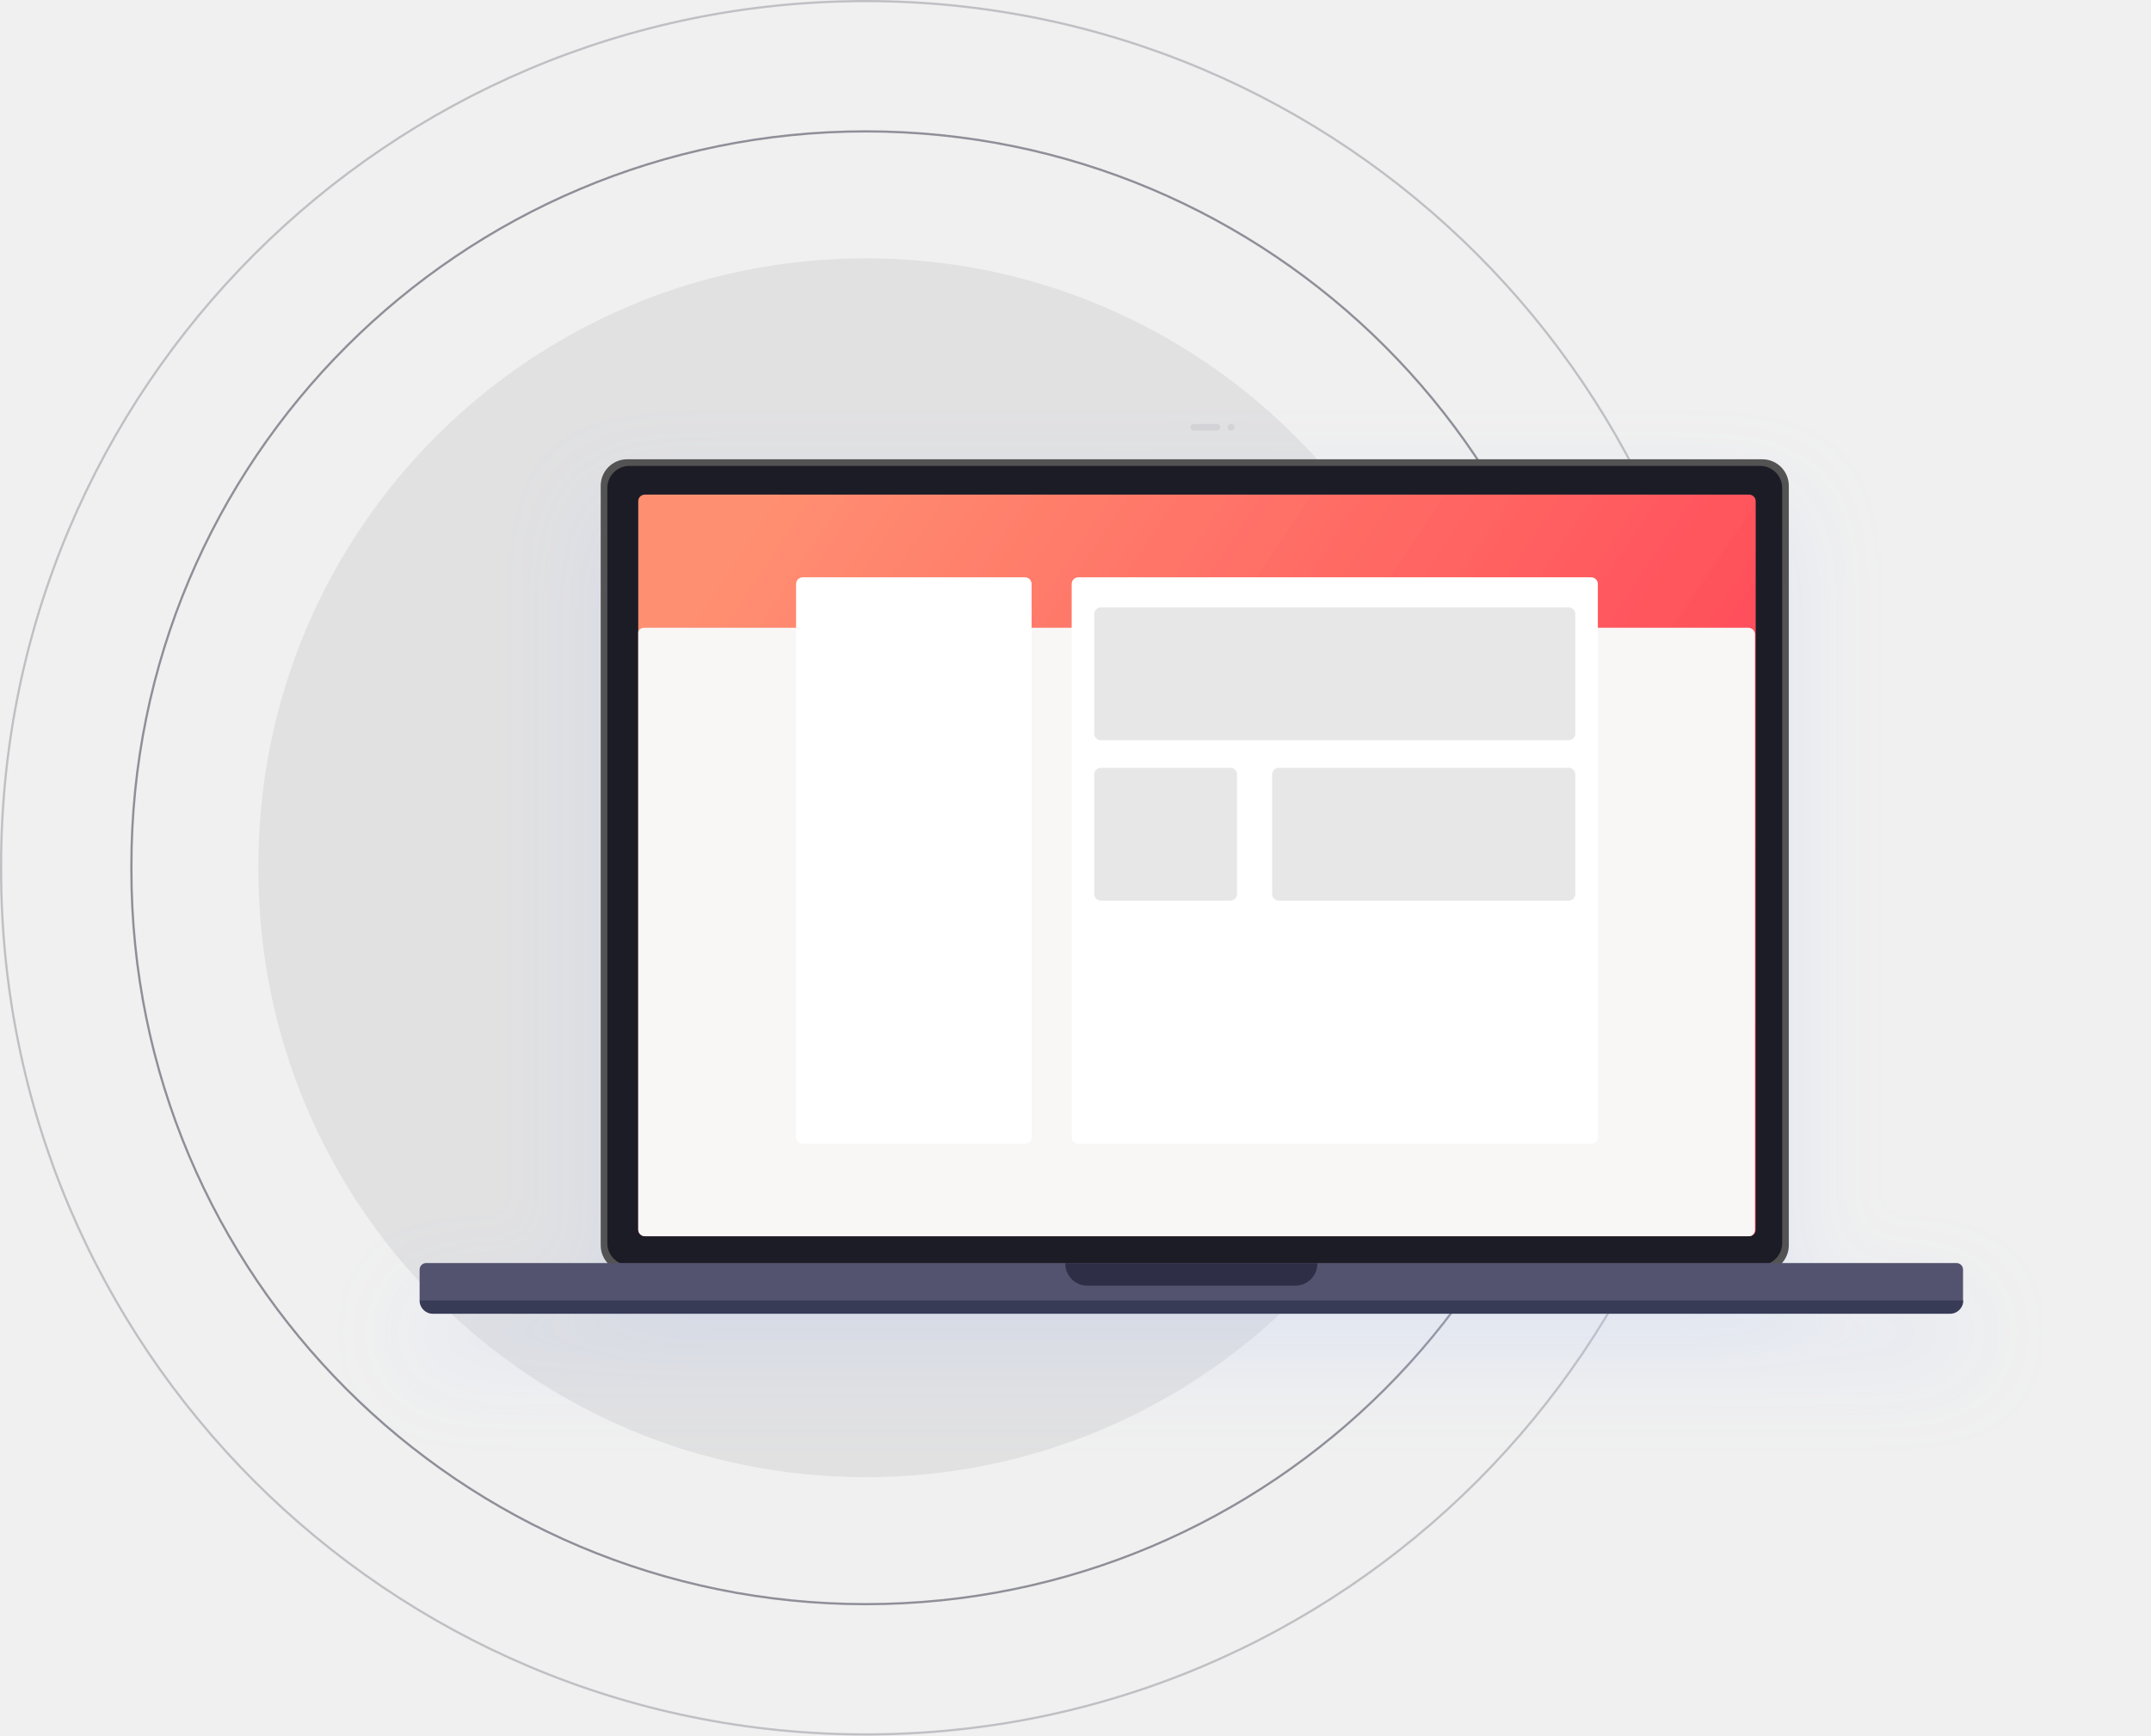
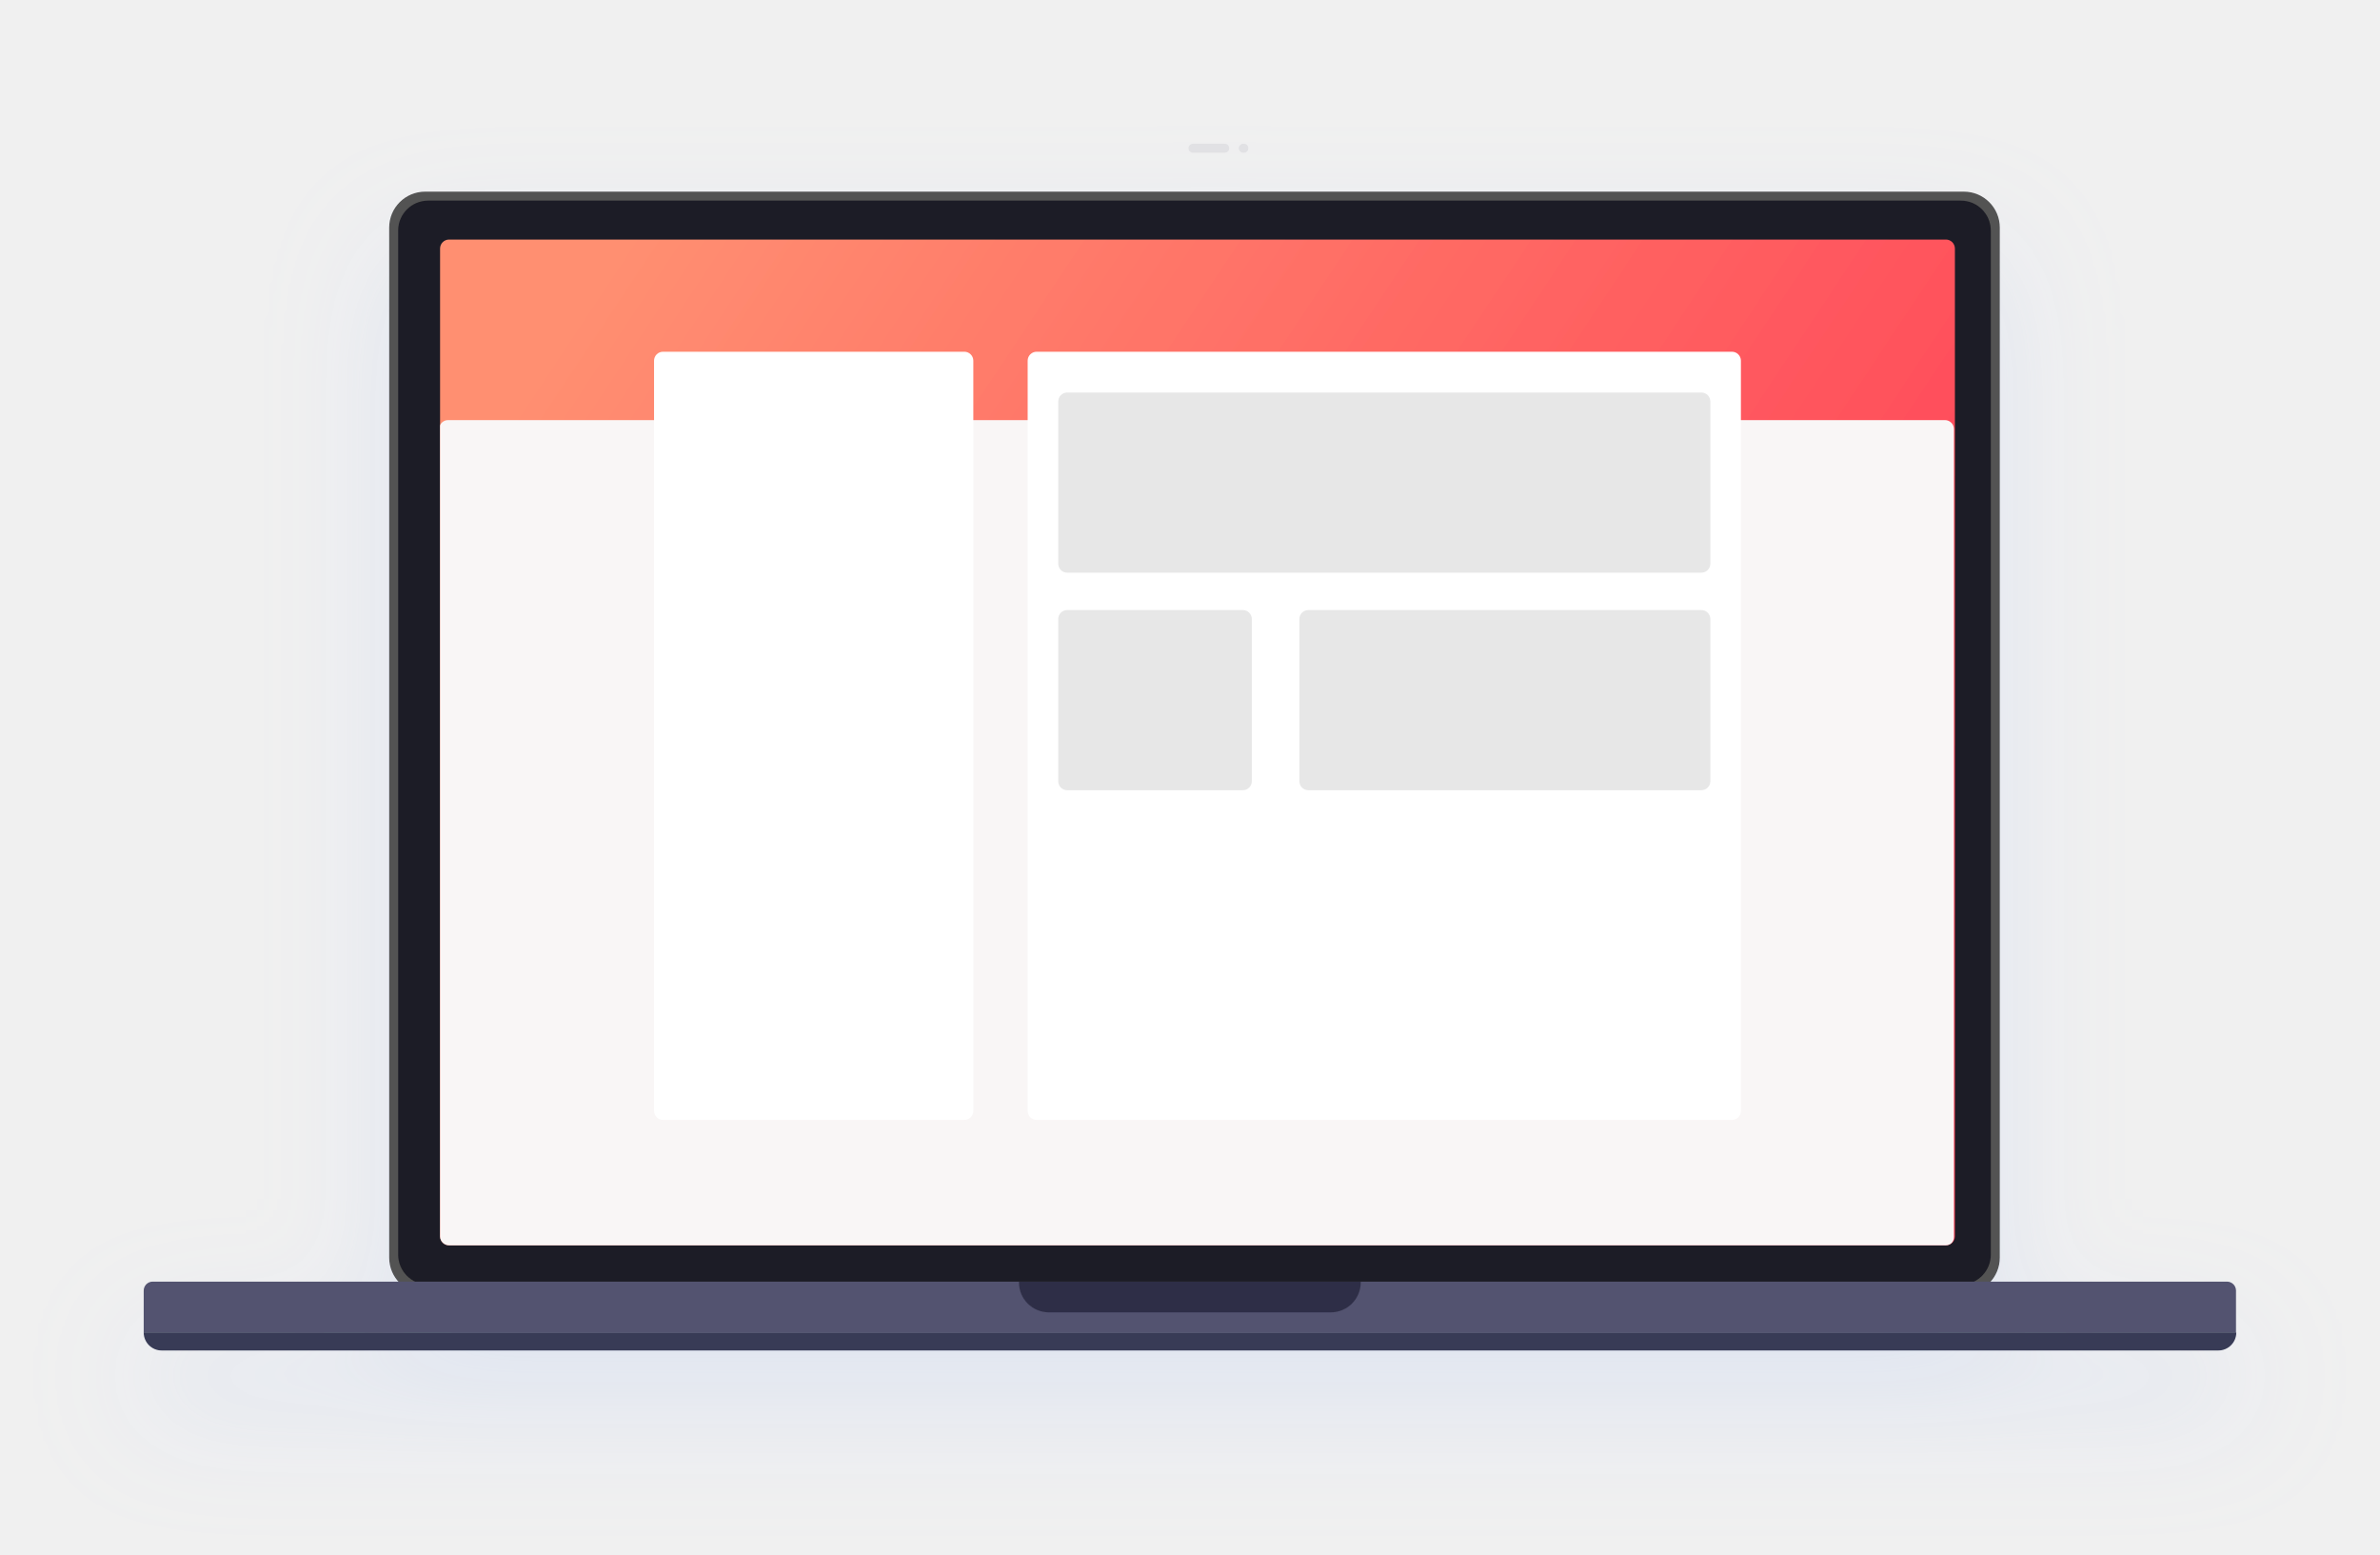
- <svg xmlns="http://www.w3.org/2000/svg" xmlns:xlink="http://www.w3.org/1999/xlink" width="974" height="786">
-   <defs>
-     <linearGradient x1="0%" y1="27.97%" x2="100%" y2="72.03%" id="c">
-       <stop stop-color="#FF8F71" offset="0%" />
-       <stop stop-color="#FF3E55" offset="100%" />
+ <svg xmlns="http://www.w3.org/2000/svg" xmlns:xlink="http://www.w3.org/1999/xlink" width="795" height="519" version="1.1" id="svg78">
+   <defs id="defs22">
+     <linearGradient x1="0" y1="115.307" x2="412.251" y2="296.945" id="c" gradientTransform="scale(1.227406,0.8147261)" gradientUnits="userSpaceOnUse">
+       <stop stop-color="#FF8F71" offset="0%" id="stop2" />
+       <stop stop-color="#FF3E55" offset="100%" id="stop4" />
    </linearGradient>
-     <filter x="-16.5%" y="-28.5%" width="132.9%" height="157.1%" filterUnits="objectBoundingBox" id="a">
-       <feOffset dy="20" in="SourceAlpha" result="shadowOffsetOuter1" />
-       <feGaussianBlur stdDeviation="20" in="shadowOffsetOuter1" result="shadowBlurOuter1" />
-       <feColorMatrix values="0 0 0 0 0.422 0 0 0 0 0.554 0 0 0 0 0.894 0 0 0 0.243 0" in="shadowBlurOuter1" result="shadowMatrixOuter1" />
-       <feMerge>
-         <feMergeNode in="shadowMatrixOuter1" />
-         <feMergeNode in="SourceGraphic" />
+     <filter x="-0.069" y="-0.119" width="1.137" height="1.288" filterUnits="objectBoundingBox" id="a">
+       <feOffset dy="20" in="SourceAlpha" result="shadowOffsetOuter1" id="feOffset7" />
+       <feGaussianBlur stdDeviation="20" in="shadowOffsetOuter1" result="shadowBlurOuter1" id="feGaussianBlur9" />
+       <feColorMatrix values="0 0 0 0 0.422 0 0 0 0 0.554 0 0 0 0 0.894 0 0 0 0.243 0" in="shadowBlurOuter1" result="shadowMatrixOuter1" id="feColorMatrix11" />
+       <feMerge id="feMerge17">
+         <feMergeNode in="shadowMatrixOuter1" id="feMergeNode13" />
+         <feMergeNode in="SourceGraphic" id="feMergeNode15" />
      </feMerge>
    </filter>
    <rect id="b" x="0" y="0" width="506" height="335.872" rx="3" />
-     <path d="M3 0h692.9a3 3 0 013 3v14.105H0V3a3 3 0 013-3z" id="e" />
+     <path d="m 3,0 h 692.9 a 3,3 0 0 1 3,3 V 17.105 H 0 V 3 A 3,3 0 0 1 3,0 Z" id="e" />
  </defs>
-   <g fill="none" fill-rule="evenodd">
-     <rect stroke="#2D2E40" opacity=".5" transform="matrix(1 0 0 -1 0 786)" x="59.5" y="59.5" width="665" height="667" rx="332.5" />
-     <rect stroke="#2D2E40" opacity=".25" transform="matrix(1 0 0 -1 0 786)" x=".5" y=".5" width="783" height="785" rx="391.5" />
-     <rect fill="#2D2E40" opacity=".08" transform="matrix(1 0 0 -1 0 786)" x="117" y="117" width="550" height="552" rx="275" />
-     <g transform="translate(190 192)" filter="url(#a)">
-       <rect fill="#535353" fill-rule="nonzero" x="82" y="16" width="538" height="368" rx="12" />
-       <rect fill="#1D1D25" fill-rule="nonzero" x="85" y="19" width="532" height="362" rx="10" />
-       <g transform="translate(99 32)">
-         <mask id="d" fill="#fff">
-           <use xlink:href="#b" />
+   <g fill="none" fill-rule="evenodd" id="g76" transform="translate(-142,-144)">
+     <g transform="translate(190,192)" filter="url(#a)" id="g74" style="display:inline">
+       <rect fill="#535353" fill-rule="nonzero" x="82" y="16" width="538" height="368" rx="12" id="rect30" />
+       <rect fill="#1d1d25" fill-rule="nonzero" x="85" y="19" width="532" height="362" rx="10" id="rect32" />
+       <g transform="translate(99,32)" id="g55">
+         <mask id="d" fill="#ffffff">
+           <use xlink:href="#b" id="use34" />
        </mask>
-         <use fill="url(#c)" fill-rule="nonzero" xlink:href="#b" />
-         <rect fill="#F9F6F6" fill-rule="nonzero" mask="url(#d)" x="-.325" y="60.293" width="506" height="275.838" rx="3" />
-         <g mask="url(#d)" fill-rule="nonzero">
-           <g transform="translate(71.475 37.46)">
-             <rect fill="#FFF" width="106.646" height="256.541" rx="3" />
-             <rect fill="#FFF" x="124.798" width="238.251" height="256.541" rx="3" />
-             <rect fill="#E7E7E7" x="135.009" y="13.622" width="217.83" height="60.162" rx="3" />
-             <rect fill="#E7E7E7" x="135.009" y="86.27" width="64.668" height="60.162" rx="3" />
-             <rect fill="#E7E7E7" x="215.561" y="86.27" width="137.278" height="60.162" rx="3" />
+         <use fill="url(#c)" fill-rule="nonzero" xlink:href="#b" id="use37" style="fill:url(#c)" />
+         <rect fill="#f9f6f6" fill-rule="nonzero" mask="url(#d)" x="-0.325" y="60.293" width="506" height="275.838" rx="3" id="rect39" />
+         <g mask="url(#d)" fill-rule="nonzero" id="g53">
+           <g transform="translate(71.475,37.46)" id="g51">
+             <rect fill="#ffffff" width="106.646" height="256.541" rx="3" id="rect41" x="0" y="0" />
+             <rect fill="#ffffff" x="124.798" width="238.251" height="256.541" rx="3" id="rect43" y="0" />
+             <rect fill="#e7e7e7" x="135.009" y="13.622" width="217.83" height="60.162" rx="3" id="rect45" />
+             <rect fill="#e7e7e7" x="135.009" y="86.27" width="64.668" height="60.162" rx="3" id="rect47" />
+             <rect fill="#e7e7e7" x="215.561" y="86.27" width="137.278" height="60.162" rx="3" id="rect49" />
          </g>
        </g>
      </g>
-       <g transform="translate(349)" fill="#4A5166" fill-rule="nonzero" opacity=".098">
-         <rect width="13.6" height="3" rx="1.5" />
-         <rect x="16.8" width="3.2" height="3" rx="1.5" />
+       <g transform="translate(349)" fill="#4a5166" fill-rule="nonzero" opacity="0.098" id="g61">
+         <rect width="13.6" height="3" rx="1.5" id="rect57" x="0" y="0" />
+         <rect x="16.8" width="3.2" height="3" rx="1.5" id="rect59" y="0" />
      </g>
-       <g transform="translate(0 380)">
-         <mask id="f" fill="#fff">
-           <use xlink:href="#e" />
+       <g transform="translate(0,380)" id="g70">
+         <mask id="f" fill="#ffffff">
+           <use xlink:href="#e" id="use63" />
        </mask>
-         <use fill="#52526F" fill-rule="nonzero" xlink:href="#e" />
-         <rect fill="#2F2F47" fill-rule="nonzero" mask="url(#f)" x="292.371" y="-41.908" width="114.156" height="52.171" rx="10" />
+         <use fill="#52526f" fill-rule="nonzero" xlink:href="#e" id="use66" />
+         <rect fill="#2f2f47" fill-rule="nonzero" mask="url(#f)" x="292.371" y="-41.908" width="114.156" height="52.171" rx="10" id="rect68" />
      </g>
-       <path d="M0 397h699a6 6 0 01-6 6H6a6 6 0 01-6-6z" fill="#393A56" fill-rule="nonzero" />
+       <path d="m 0,397 h 699 a 6,6 0 0 1 -6,6 H 6 a 6,6 0 0 1 -6,-6 z" fill="#393a56" fill-rule="nonzero" id="path72" />
    </g>
  </g>
</svg>
